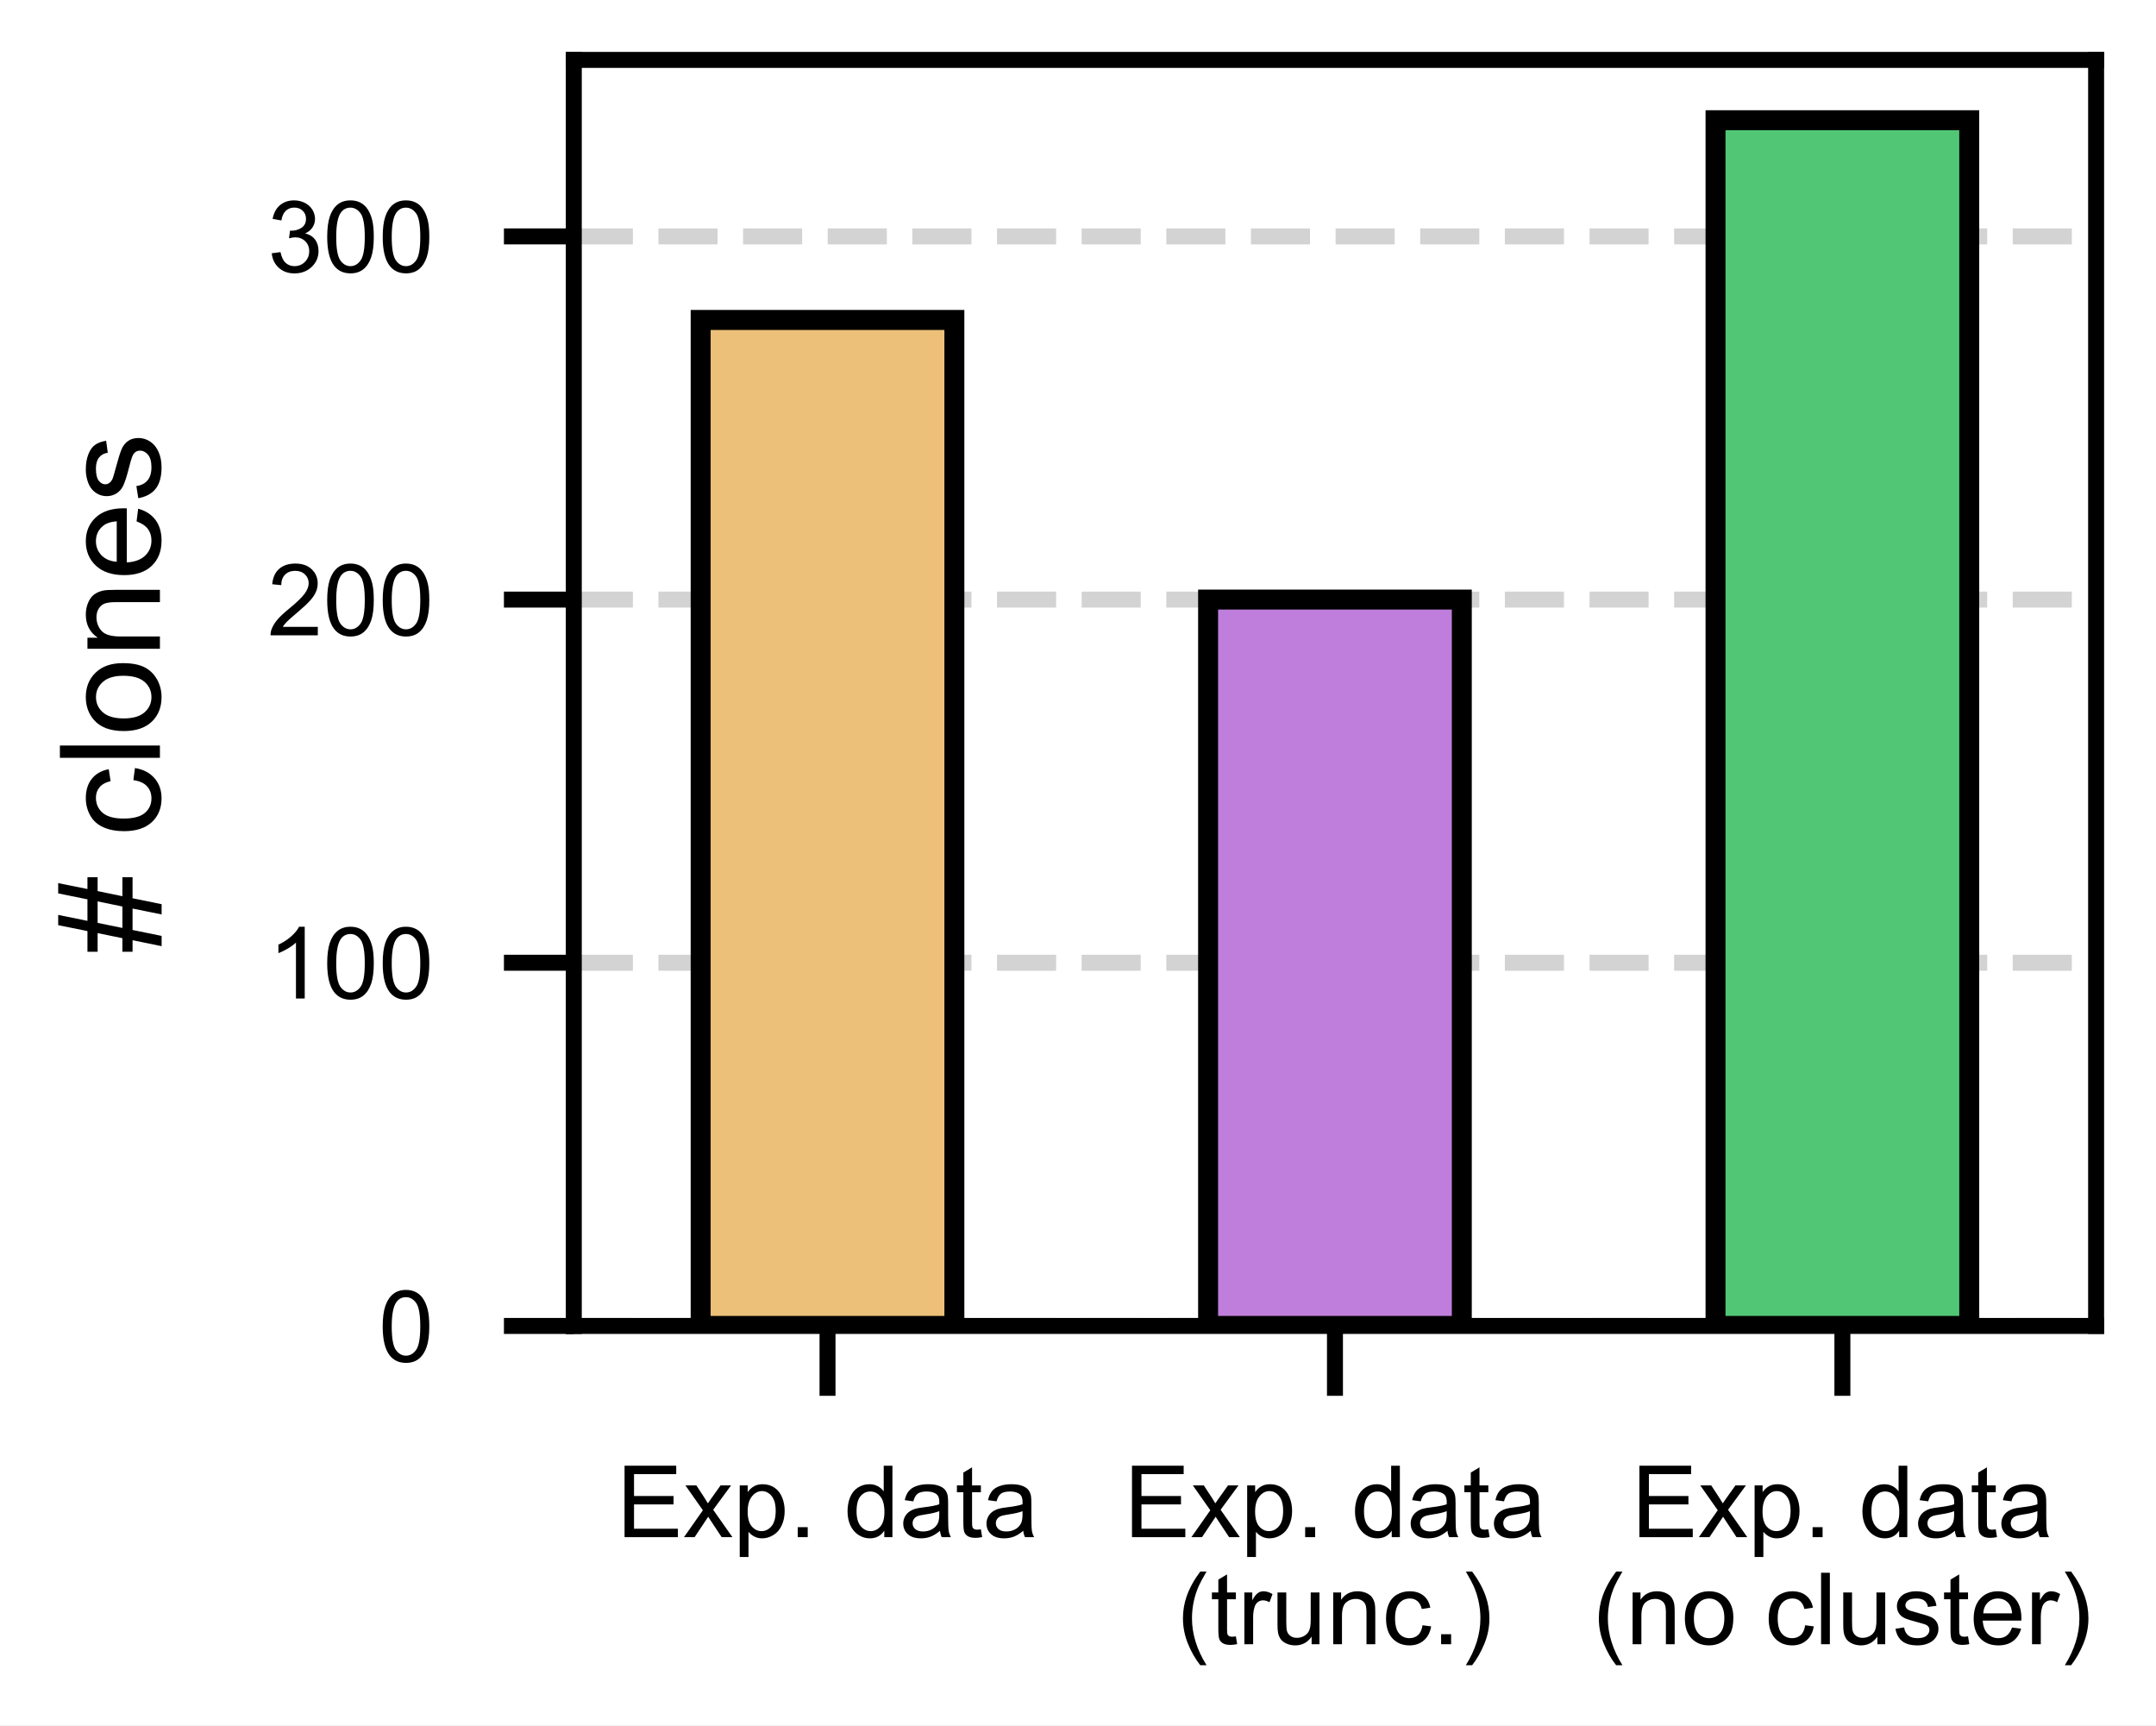
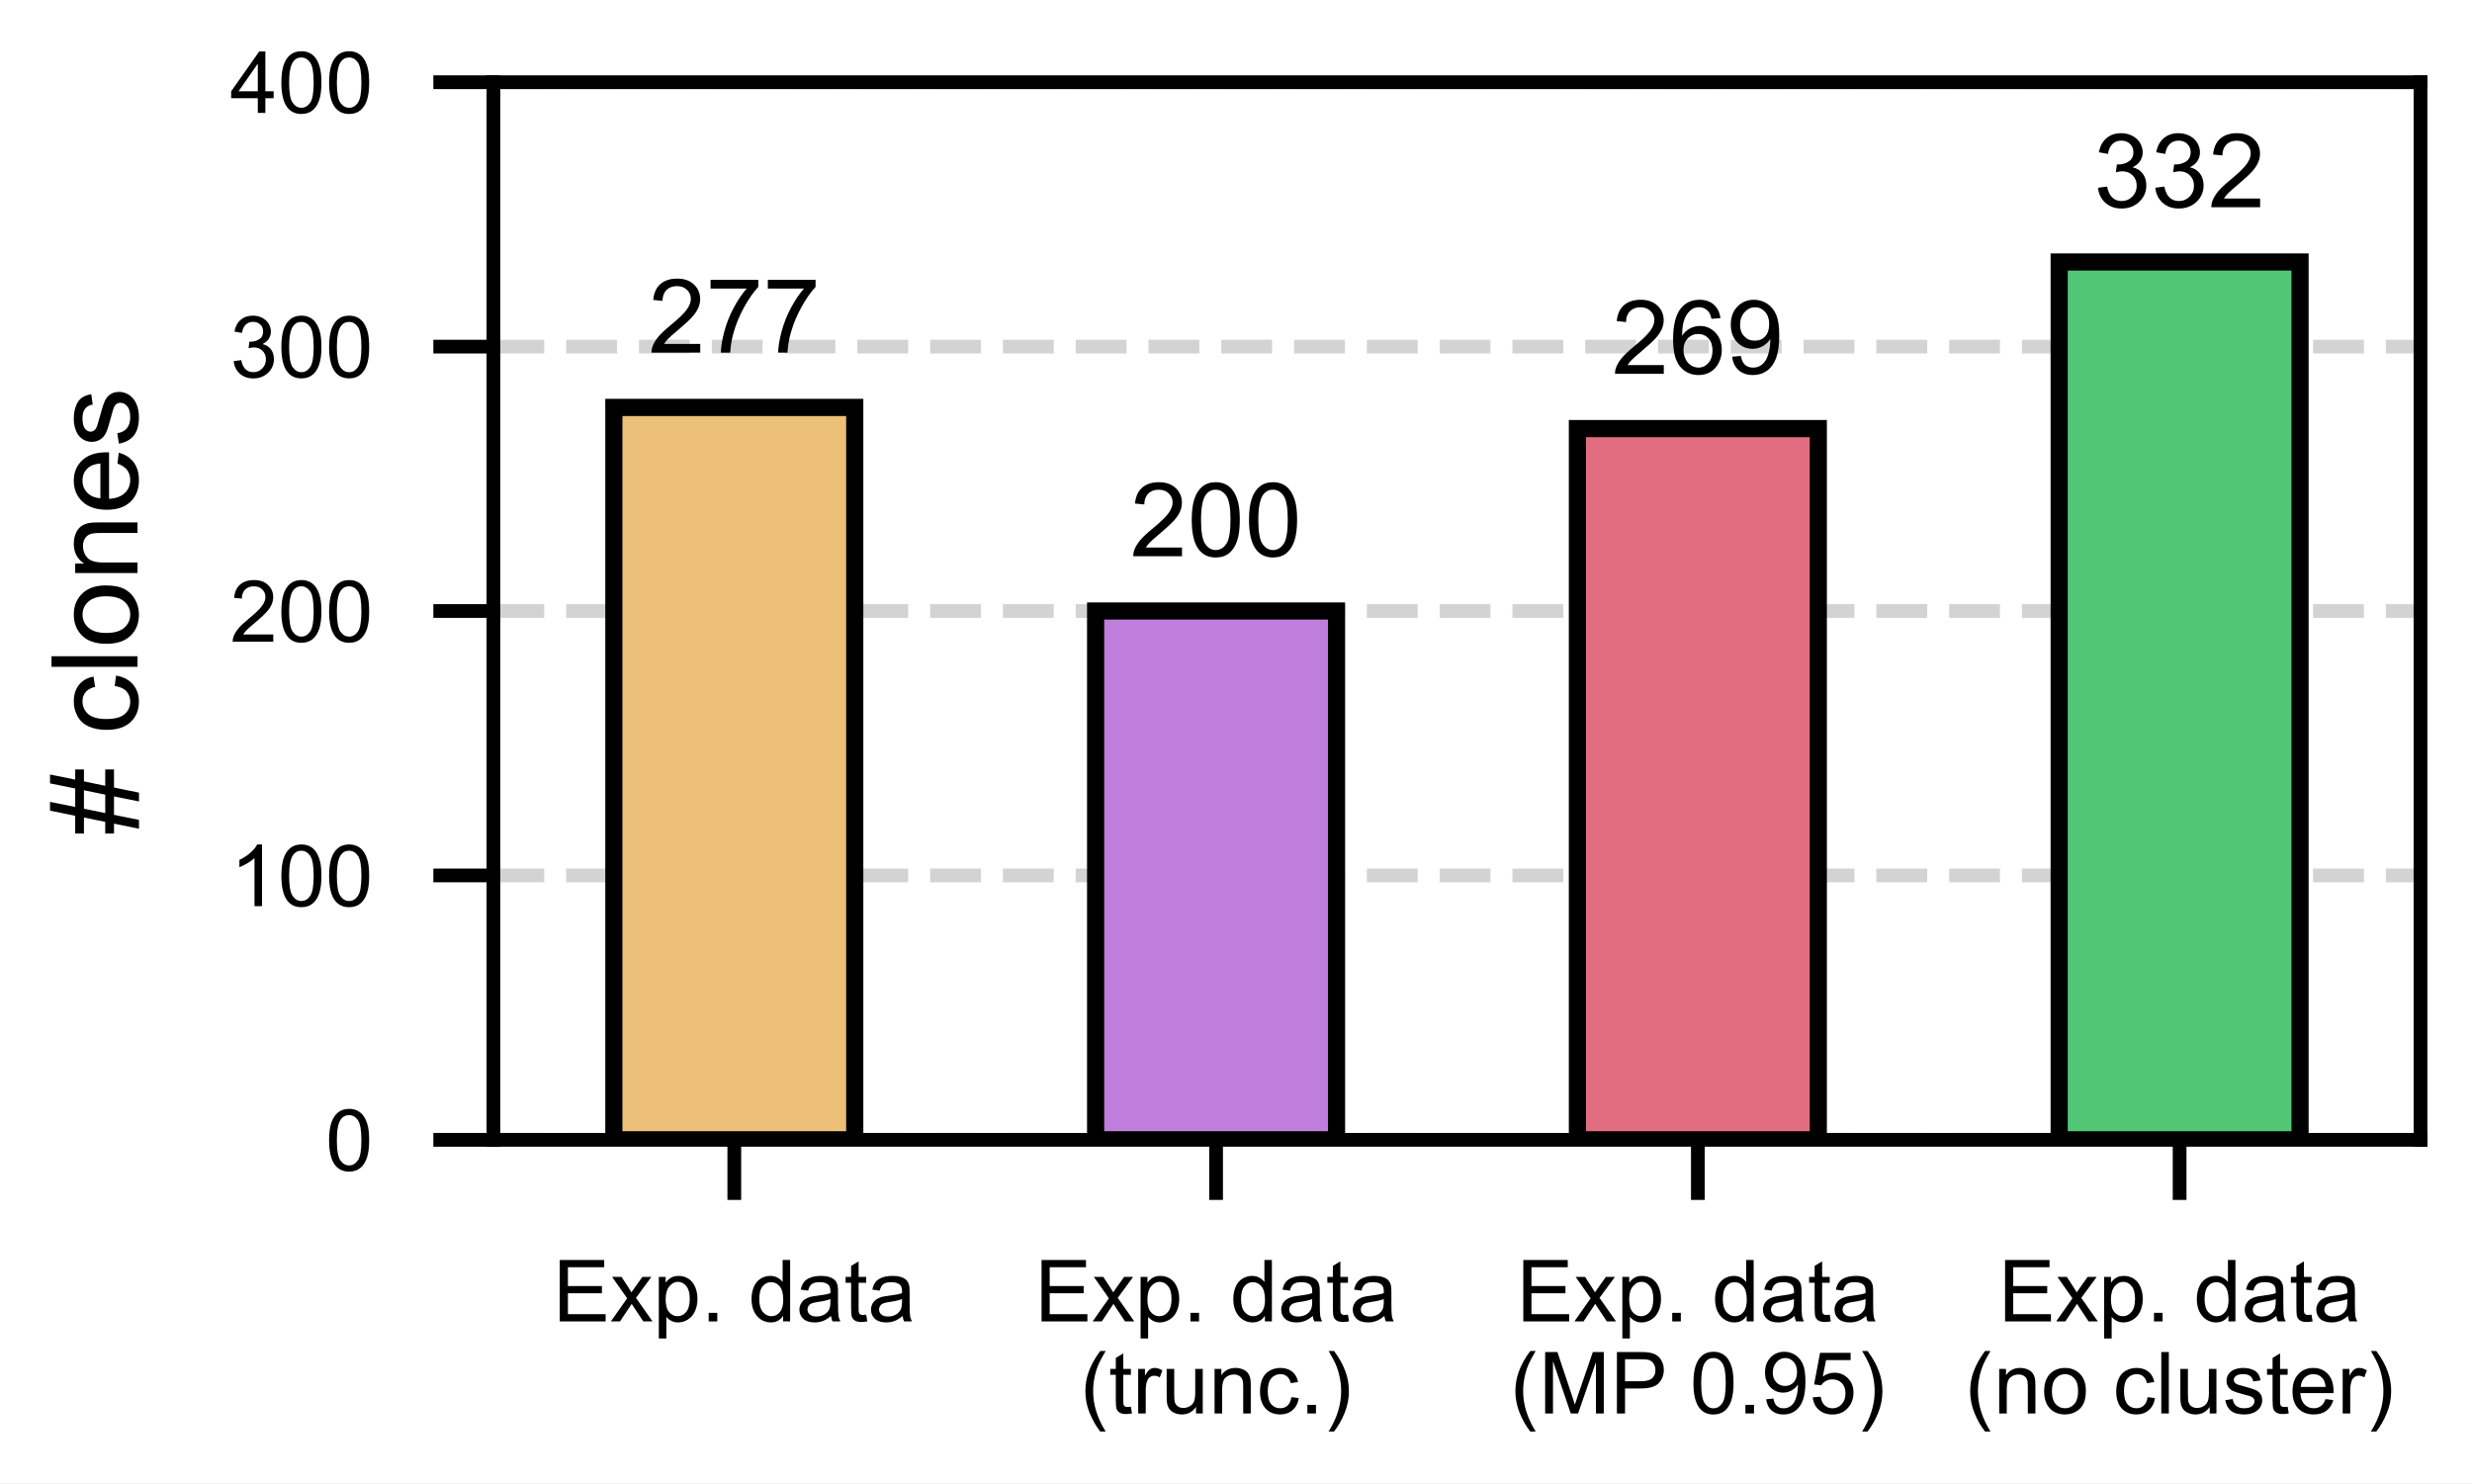
- <svg xmlns="http://www.w3.org/2000/svg" xmlns:xlink="http://www.w3.org/1999/xlink" width="108pt" height="86.4pt" viewBox="0 0 108 86.4" version="1.1">
+ <svg xmlns="http://www.w3.org/2000/svg" xmlns:xlink="http://www.w3.org/1999/xlink" width="144pt" height="86.4pt" viewBox="0 0 144 86.4" version="1.1">
  <defs>
    <style type="text/css">*{stroke-linejoin: round; stroke-linecap: butt}</style>
  </defs>
  <g id="figure_1">
    <g id="patch_1">
-       <path d="M 0 86.4  L 108 86.4  L 108 0  L 0 0  z " style="fill: #ffffff" />
+       <path d="M 0 86.4  L 144 86.4  L 144 0  L 0 0  z " style="fill: #ffffff" />
    </g>
    <g id="axes_1">
      <g id="patch_2">
-         <path d="M 28.743 66.407  L 105 66.407  L 105 3  L 28.743 3  z " style="fill: #ffffff" />
+         <path d="M 28.743 66.407  L 141 66.407  L 141 4.79  L 28.743 4.79  z " style="fill: #ffffff" />
      </g>
      <g id="matplotlib.axis_1">
        <g id="xtick_1">
          <g id="line2d_1">
            <defs>
-               <path id="m560140a4d2" d="M 0 0  L 0 3.5  " style="stroke: #000000; stroke-width: 0.8" />
+               <path id="mea40a0e42b" d="M 0 0  L 0 3.5  " style="stroke: #000000; stroke-width: 0.8" />
            </defs>
            <g>
-               <use xlink:href="#m560140a4d2" x="41.453" y="66.407" style="stroke: #000000; stroke-width: 0.8" />
+               <use xlink:href="#mea40a0e42b" x="42.775" y="66.407" style="stroke: #000000; stroke-width: 0.8" />
            </g>
          </g>
          <g id="text_1">
-             <g transform="translate(30.89065 76.98585) scale(0.05 -0.05)">
+             <g transform="translate(32.2133 76.98585) scale(0.05 -0.05)">
              <defs>
                <path id="ArialMT-45" d="M 506 0  L 506 4581  L 3819 4581  L 3819 4041  L 1113 4041  L 1113 2638  L 3647 2638  L 3647 2100  L 1113 2100  L 1113 541  L 3925 541  L 3925 0  L 506 0  z " transform="scale(0.015625)" />
                <path id="ArialMT-78" d="M 47 0  L 1259 1725  L 138 3319  L 841 3319  L 1350 2541  Q 1494 2319 1581 2169  Q 1719 2375 1834 2534  L 2394 3319  L 3066 3319  L 1919 1756  L 3153 0  L 2463 0  L 1781 1031  L 1600 1309  L 728 0  L 47 0  z " transform="scale(0.015625)" />
                <path id="ArialMT-70" d="M 422 -1272  L 422 3319  L 934 3319  L 934 2888  Q 1116 3141 1344 3267  Q 1572 3394 1897 3394  Q 2322 3394 2647 3175  Q 2972 2956 3137 2557  Q 3303 2159 3303 1684  Q 3303 1175 3120 767  Q 2938 359 2589 142  Q 2241 -75 1856 -75  Q 1575 -75 1351 44  Q 1128 163 984 344  L 984 -1272  L 422 -1272  z M 931 1641  Q 931 1000 1190 694  Q 1450 388 1819 388  Q 2194 388 2461 705  Q 2728 1022 2728 1688  Q 2728 2322 2467 2637  Q 2206 2953 1844 2953  Q 1484 2953 1207 2617  Q 931 2281 931 1641  z " transform="scale(0.015625)" />
                <path id="ArialMT-2e" d="M 581 0  L 581 641  L 1222 641  L 1222 0  L 581 0  z " transform="scale(0.015625)" />
                <path id="ArialMT-20" transform="scale(0.015625)" />
                <path id="ArialMT-64" d="M 2575 0  L 2575 419  Q 2259 -75 1647 -75  Q 1250 -75 917 144  Q 584 363 401 755  Q 219 1147 219 1656  Q 219 2153 384 2558  Q 550 2963 881 3178  Q 1213 3394 1622 3394  Q 1922 3394 2156 3267  Q 2391 3141 2538 2938  L 2538 4581  L 3097 4581  L 3097 0  L 2575 0  z M 797 1656  Q 797 1019 1065 703  Q 1334 388 1700 388  Q 2069 388 2326 689  Q 2584 991 2584 1609  Q 2584 2291 2321 2609  Q 2059 2928 1675 2928  Q 1300 2928 1048 2622  Q 797 2316 797 1656  z " transform="scale(0.015625)" />
                <path id="ArialMT-61" d="M 2588 409  Q 2275 144 1986 34  Q 1697 -75 1366 -75  Q 819 -75 525 192  Q 231 459 231 875  Q 231 1119 342 1320  Q 453 1522 633 1644  Q 813 1766 1038 1828  Q 1203 1872 1538 1913  Q 2219 1994 2541 2106  Q 2544 2222 2544 2253  Q 2544 2597 2384 2738  Q 2169 2928 1744 2928  Q 1347 2928 1158 2789  Q 969 2650 878 2297  L 328 2372  Q 403 2725 575 2942  Q 747 3159 1072 3276  Q 1397 3394 1825 3394  Q 2250 3394 2515 3294  Q 2781 3194 2906 3042  Q 3031 2891 3081 2659  Q 3109 2516 3109 2141  L 3109 1391  Q 3109 606 3145 398  Q 3181 191 3288 0  L 2700 0  Q 2613 175 2588 409  z M 2541 1666  Q 2234 1541 1622 1453  Q 1275 1403 1131 1340  Q 988 1278 909 1158  Q 831 1038 831 891  Q 831 666 1001 516  Q 1172 366 1500 366  Q 1825 366 2078 508  Q 2331 650 2450 897  Q 2541 1088 2541 1459  L 2541 1666  z " transform="scale(0.015625)" />
                <path id="ArialMT-74" d="M 1650 503  L 1731 6  Q 1494 -44 1306 -44  Q 1000 -44 831 53  Q 663 150 594 308  Q 525 466 525 972  L 525 2881  L 113 2881  L 113 3319  L 525 3319  L 525 4141  L 1084 4478  L 1084 3319  L 1650 3319  L 1650 2881  L 1084 2881  L 1084 941  Q 1084 700 1114 631  Q 1144 563 1211 522  Q 1278 481 1403 481  Q 1497 481 1650 503  z " transform="scale(0.015625)" />
              </defs>
              <use xlink:href="#ArialMT-45" />
              <use xlink:href="#ArialMT-78" transform="translate(66.69922 0)" />
              <use xlink:href="#ArialMT-70" transform="translate(116.6992 0)" />
              <use xlink:href="#ArialMT-2e" transform="translate(172.3145 0)" />
              <use xlink:href="#ArialMT-20" transform="translate(200.0977 0)" />
              <use xlink:href="#ArialMT-64" transform="translate(227.8809 0)" />
              <use xlink:href="#ArialMT-61" transform="translate(283.4961 0)" />
              <use xlink:href="#ArialMT-74" transform="translate(339.1113 0)" />
              <use xlink:href="#ArialMT-61" transform="translate(366.8945 0)" />
            </g>
          </g>
        </g>
        <g id="xtick_2">
          <g id="line2d_2">
            <g>
-               <use xlink:href="#m560140a4d2" x="66.872" y="66.407" style="stroke: #000000; stroke-width: 0.8" />
+               <use xlink:href="#mea40a0e42b" x="70.84" y="66.407" style="stroke: #000000; stroke-width: 0.8" />
            </g>
          </g>
          <g id="text_2">
-             <g transform="translate(56.30945 76.98585) scale(0.05 -0.05)">
+             <g transform="translate(60.2774 76.98585) scale(0.05 -0.05)">
              <use xlink:href="#ArialMT-45" />
              <use xlink:href="#ArialMT-78" transform="translate(66.69922 0)" />
              <use xlink:href="#ArialMT-70" transform="translate(116.6992 0)" />
              <use xlink:href="#ArialMT-2e" transform="translate(172.3145 0)" />
              <use xlink:href="#ArialMT-20" transform="translate(200.0977 0)" />
              <use xlink:href="#ArialMT-64" transform="translate(227.8809 0)" />
              <use xlink:href="#ArialMT-61" transform="translate(283.4961 0)" />
              <use xlink:href="#ArialMT-74" transform="translate(339.1113 0)" />
              <use xlink:href="#ArialMT-61" transform="translate(366.8945 0)" />
            </g>
-             <g transform="translate(58.95477 82.34742) scale(0.05 -0.05)">
+             <g transform="translate(62.92272 82.34742) scale(0.05 -0.05)">
              <defs>
                <path id="ArialMT-28" d="M 1497 -1347  Q 1031 -759 709 28  Q 388 816 388 1659  Q 388 2403 628 3084  Q 909 3875 1497 4659  L 1900 4659  Q 1522 4009 1400 3731  Q 1209 3300 1100 2831  Q 966 2247 966 1656  Q 966 153 1900 -1347  L 1497 -1347  z " transform="scale(0.015625)" />
                <path id="ArialMT-72" d="M 416 0  L 416 3319  L 922 3319  L 922 2816  Q 1116 3169 1280 3281  Q 1444 3394 1641 3394  Q 1925 3394 2219 3213  L 2025 2691  Q 1819 2813 1613 2813  Q 1428 2813 1281 2702  Q 1134 2591 1072 2394  Q 978 2094 978 1738  L 978 0  L 416 0  z " transform="scale(0.015625)" />
                <path id="ArialMT-75" d="M 2597 0  L 2597 488  Q 2209 -75 1544 -75  Q 1250 -75 995 37  Q 741 150 617 320  Q 494 491 444 738  Q 409 903 409 1263  L 409 3319  L 972 3319  L 972 1478  Q 972 1038 1006 884  Q 1059 663 1231 536  Q 1403 409 1656 409  Q 1909 409 2131 539  Q 2353 669 2445 892  Q 2538 1116 2538 1541  L 2538 3319  L 3100 3319  L 3100 0  L 2597 0  z " transform="scale(0.015625)" />
                <path id="ArialMT-6e" d="M 422 0  L 422 3319  L 928 3319  L 928 2847  Q 1294 3394 1984 3394  Q 2284 3394 2536 3286  Q 2788 3178 2913 3003  Q 3038 2828 3088 2588  Q 3119 2431 3119 2041  L 3119 0  L 2556 0  L 2556 2019  Q 2556 2363 2490 2533  Q 2425 2703 2258 2804  Q 2091 2906 1866 2906  Q 1506 2906 1245 2678  Q 984 2450 984 1813  L 984 0  L 422 0  z " transform="scale(0.015625)" />
                <path id="ArialMT-63" d="M 2588 1216  L 3141 1144  Q 3050 572 2676 248  Q 2303 -75 1759 -75  Q 1078 -75 664 370  Q 250 816 250 1647  Q 250 2184 428 2587  Q 606 2991 970 3192  Q 1334 3394 1763 3394  Q 2303 3394 2647 3120  Q 2991 2847 3088 2344  L 2541 2259  Q 2463 2594 2264 2762  Q 2066 2931 1784 2931  Q 1359 2931 1093 2626  Q 828 2322 828 1663  Q 828 994 1084 691  Q 1341 388 1753 388  Q 2084 388 2306 591  Q 2528 794 2588 1216  z " transform="scale(0.015625)" />
                <path id="ArialMT-29" d="M 791 -1347  L 388 -1347  Q 1322 153 1322 1656  Q 1322 2244 1188 2822  Q 1081 3291 891 3722  Q 769 4003 388 4659  L 791 4659  Q 1378 3875 1659 3084  Q 1900 2403 1900 1659  Q 1900 816 1576 28  Q 1253 -759 791 -1347  z " transform="scale(0.015625)" />
              </defs>
              <use xlink:href="#ArialMT-28" />
              <use xlink:href="#ArialMT-74" transform="translate(33.30078 0)" />
              <use xlink:href="#ArialMT-72" transform="translate(61.08398 0)" />
              <use xlink:href="#ArialMT-75" transform="translate(94.38477 0)" />
              <use xlink:href="#ArialMT-6e" transform="translate(150 0)" />
              <use xlink:href="#ArialMT-63" transform="translate(205.6152 0)" />
              <use xlink:href="#ArialMT-2e" transform="translate(255.6152 0)" />
              <use xlink:href="#ArialMT-29" transform="translate(283.3984 0)" />
            </g>
          </g>
        </g>
        <g id="xtick_3">
          <g id="line2d_3">
            <g>
-               <use xlink:href="#m560140a4d2" x="92.29" y="66.407" style="stroke: #000000; stroke-width: 0.8" />
+               <use xlink:href="#mea40a0e42b" x="98.904" y="66.407" style="stroke: #000000; stroke-width: 0.8" />
            </g>
          </g>
          <g id="text_3">
-             <g transform="translate(81.72825 76.98585) scale(0.05 -0.05)">
+             <g transform="translate(88.3415 76.98585) scale(0.05 -0.05)">
              <use xlink:href="#ArialMT-45" />
              <use xlink:href="#ArialMT-78" transform="translate(66.69922 0)" />
              <use xlink:href="#ArialMT-70" transform="translate(116.6992 0)" />
              <use xlink:href="#ArialMT-2e" transform="translate(172.3145 0)" />
              <use xlink:href="#ArialMT-20" transform="translate(200.0977 0)" />
              <use xlink:href="#ArialMT-64" transform="translate(227.8809 0)" />
              <use xlink:href="#ArialMT-61" transform="translate(283.4961 0)" />
              <use xlink:href="#ArialMT-74" transform="translate(339.1113 0)" />
              <use xlink:href="#ArialMT-61" transform="translate(366.8945 0)" />
            </g>
-             <g transform="translate(79.78763 82.34742) scale(0.05 -0.05)">
+             <g transform="translate(87.97275 82.34742) scale(0.05 -0.05)">
+               <defs>
+                 <path id="ArialMT-4d" d="M 475 0  L 475 4581  L 1388 4581  L 2472 1338  Q 2622 884 2691 659  Q 2769 909 2934 1394  L 4031 4581  L 4847 4581  L 4847 0  L 4263 0  L 4263 3834  L 2931 0  L 2384 0  L 1059 3900  L 1059 0  L 475 0  z " transform="scale(0.015625)" />
+                 <path id="ArialMT-50" d="M 494 0  L 494 4581  L 2222 4581  Q 2678 4581 2919 4538  Q 3256 4481 3484 4323  Q 3713 4166 3852 3881  Q 3991 3597 3991 3256  Q 3991 2672 3619 2267  Q 3247 1863 2275 1863  L 1100 1863  L 1100 0  L 494 0  z M 1100 2403  L 2284 2403  Q 2872 2403 3119 2622  Q 3366 2841 3366 3238  Q 3366 3525 3220 3729  Q 3075 3934 2838 4000  Q 2684 4041 2272 4041  L 1100 4041  L 1100 2403  z " transform="scale(0.015625)" />
+                 <path id="ArialMT-30" d="M 266 2259  Q 266 3072 433 3567  Q 600 4063 929 4331  Q 1259 4600 1759 4600  Q 2128 4600 2406 4451  Q 2684 4303 2865 4023  Q 3047 3744 3150 3342  Q 3253 2941 3253 2259  Q 3253 1453 3087 958  Q 2922 463 2592 192  Q 2263 -78 1759 -78  Q 1097 -78 719 397  Q 266 969 266 2259  z M 844 2259  Q 844 1131 1108 757  Q 1372 384 1759 384  Q 2147 384 2411 759  Q 2675 1134 2675 2259  Q 2675 3391 2411 3762  Q 2147 4134 1753 4134  Q 1366 4134 1134 3806  Q 844 3388 844 2259  z " transform="scale(0.015625)" />
+                 <path id="ArialMT-39" d="M 350 1059  L 891 1109  Q 959 728 1153 556  Q 1347 384 1650 384  Q 1909 384 2104 503  Q 2300 622 2425 820  Q 2550 1019 2634 1356  Q 2719 1694 2719 2044  Q 2719 2081 2716 2156  Q 2547 1888 2255 1720  Q 1963 1553 1622 1553  Q 1053 1553 659 1965  Q 266 2378 266 3053  Q 266 3750 677 4175  Q 1088 4600 1706 4600  Q 2153 4600 2523 4359  Q 2894 4119 3086 3673  Q 3278 3228 3278 2384  Q 3278 1506 3087 986  Q 2897 466 2520 194  Q 2144 -78 1638 -78  Q 1100 -78 759 220  Q 419 519 350 1059  z M 2653 3081  Q 2653 3566 2395 3850  Q 2138 4134 1775 4134  Q 1400 4134 1122 3828  Q 844 3522 844 3034  Q 844 2597 1108 2323  Q 1372 2050 1759 2050  Q 2150 2050 2401 2323  Q 2653 2597 2653 3081  z " transform="scale(0.015625)" />
+                 <path id="ArialMT-35" d="M 266 1200  L 856 1250  Q 922 819 1161 601  Q 1400 384 1738 384  Q 2144 384 2425 690  Q 2706 997 2706 1503  Q 2706 1984 2436 2262  Q 2166 2541 1728 2541  Q 1456 2541 1237 2417  Q 1019 2294 894 2097  L 366 2166  L 809 4519  L 3088 4519  L 3088 3981  L 1259 3981  L 1013 2750  Q 1425 3038 1878 3038  Q 2478 3038 2890 2622  Q 3303 2206 3303 1553  Q 3303 931 2941 478  Q 2500 -78 1738 -78  Q 1113 -78 717 272  Q 322 622 266 1200  z " transform="scale(0.015625)" />
+               </defs>
+               <use xlink:href="#ArialMT-28" />
+               <use xlink:href="#ArialMT-4d" transform="translate(33.30078 0)" />
+               <use xlink:href="#ArialMT-50" transform="translate(116.6016 0)" />
+               <use xlink:href="#ArialMT-20" transform="translate(181.5508 0)" />
+               <use xlink:href="#ArialMT-30" transform="translate(209.334 0)" />
+               <use xlink:href="#ArialMT-2e" transform="translate(264.9492 0)" />
+               <use xlink:href="#ArialMT-39" transform="translate(292.7324 0)" />
+               <use xlink:href="#ArialMT-35" transform="translate(348.3477 0)" />
+               <use xlink:href="#ArialMT-29" transform="translate(403.9629 0)" />
+             </g>
+           </g>
+         </g>
+         <g id="xtick_4">
+           <g id="line2d_4">
+             <g>
+               <use xlink:href="#mea40a0e42b" x="126.968" y="66.407" style="stroke: #000000; stroke-width: 0.8" />
+             </g>
+           </g>
+           <g id="text_4">
+             <g transform="translate(116.4056 76.98585) scale(0.05 -0.05)">
+               <use xlink:href="#ArialMT-45" />
+               <use xlink:href="#ArialMT-78" transform="translate(66.69922 0)" />
+               <use xlink:href="#ArialMT-70" transform="translate(116.6992 0)" />
+               <use xlink:href="#ArialMT-2e" transform="translate(172.3145 0)" />
+               <use xlink:href="#ArialMT-20" transform="translate(200.0977 0)" />
+               <use xlink:href="#ArialMT-64" transform="translate(227.8809 0)" />
+               <use xlink:href="#ArialMT-61" transform="translate(283.4961 0)" />
+               <use xlink:href="#ArialMT-74" transform="translate(339.1113 0)" />
+               <use xlink:href="#ArialMT-61" transform="translate(366.8945 0)" />
+             </g>
+             <g transform="translate(114.465 82.34742) scale(0.05 -0.05)">
              <defs>
                <path id="ArialMT-6f" d="M 213 1659  Q 213 2581 725 3025  Q 1153 3394 1769 3394  Q 2453 3394 2887 2945  Q 3322 2497 3322 1706  Q 3322 1066 3130 698  Q 2938 331 2570 128  Q 2203 -75 1769 -75  Q 1072 -75 642 372  Q 213 819 213 1659  z M 791 1659  Q 791 1022 1069 705  Q 1347 388 1769 388  Q 2188 388 2466 706  Q 2744 1025 2744 1678  Q 2744 2294 2464 2611  Q 2184 2928 1769 2928  Q 1347 2928 1069 2612  Q 791 2297 791 1659  z " transform="scale(0.015625)" />
                <path id="ArialMT-6c" d="M 409 0  L 409 4581  L 972 4581  L 972 0  L 409 0  z " transform="scale(0.015625)" />
                <path id="ArialMT-73" d="M 197 991  L 753 1078  Q 800 744 1014 566  Q 1228 388 1613 388  Q 2000 388 2187 545  Q 2375 703 2375 916  Q 2375 1106 2209 1216  Q 2094 1291 1634 1406  Q 1016 1563 777 1677  Q 538 1791 414 1992  Q 291 2194 291 2438  Q 291 2659 392 2848  Q 494 3038 669 3163  Q 800 3259 1026 3326  Q 1253 3394 1513 3394  Q 1903 3394 2198 3281  Q 2494 3169 2634 2976  Q 2775 2784 2828 2463  L 2278 2388  Q 2241 2644 2061 2787  Q 1881 2931 1553 2931  Q 1166 2931 1000 2803  Q 834 2675 834 2503  Q 834 2394 903 2306  Q 972 2216 1119 2156  Q 1203 2125 1616 2013  Q 2213 1853 2448 1751  Q 2684 1650 2818 1456  Q 2953 1263 2953 975  Q 2953 694 2789 445  Q 2625 197 2315 61  Q 2006 -75 1616 -75  Q 969 -75 630 194  Q 291 463 197 991  z " transform="scale(0.015625)" />
                <path id="ArialMT-65" d="M 2694 1069  L 3275 997  Q 3138 488 2766 206  Q 2394 -75 1816 -75  Q 1088 -75 661 373  Q 234 822 234 1631  Q 234 2469 665 2931  Q 1097 3394 1784 3394  Q 2450 3394 2872 2941  Q 3294 2488 3294 1666  Q 3294 1616 3291 1516  L 816 1516  Q 847 969 1125 678  Q 1403 388 1819 388  Q 2128 388 2347 550  Q 2566 713 2694 1069  z M 847 1978  L 2700 1978  Q 2663 2397 2488 2606  Q 2219 2931 1791 2931  Q 1403 2931 1139 2672  Q 875 2413 847 1978  z " transform="scale(0.015625)" />
              </defs>
              <use xlink:href="#ArialMT-28" />
              <use xlink:href="#ArialMT-6e" transform="translate(33.30078 0)" />
              <use xlink:href="#ArialMT-6f" transform="translate(88.91602 0)" />
              <use xlink:href="#ArialMT-20" transform="translate(144.5312 0)" />
              <use xlink:href="#ArialMT-63" transform="translate(172.3145 0)" />
              <use xlink:href="#ArialMT-6c" transform="translate(222.3145 0)" />
              <use xlink:href="#ArialMT-75" transform="translate(244.5312 0)" />
              <use xlink:href="#ArialMT-73" transform="translate(300.1465 0)" />
              <use xlink:href="#ArialMT-74" transform="translate(350.1465 0)" />
              <use xlink:href="#ArialMT-65" transform="translate(377.9297 0)" />
              <use xlink:href="#ArialMT-72" transform="translate(433.5449 0)" />
              <use xlink:href="#ArialMT-29" transform="translate(466.8457 0)" />
            </g>
          </g>
        </g>
      </g>
      <g id="matplotlib.axis_2">
        <g id="ytick_1">
-           <g id="line2d_4">
-             <path d="M 28.743 66.407  L 105 66.407  " clip-path="url(#pfd561ad510)" style="fill: none; stroke-dasharray: 2.96,1.28; stroke-dashoffset: 0; stroke: #d3d3d3; stroke-width: 0.8" />
-           </g>
          <g id="line2d_5">
+             <path d="M 28.743 66.407  L 141 66.407  " clip-path="url(#p3322dd4deb)" style="fill: none; stroke-dasharray: 2.96,1.28; stroke-dashoffset: 0; stroke: #d3d3d3; stroke-width: 0.8" />
+           </g>
+           <g id="line2d_6">
            <defs>
-               <path id="m367193e23d" d="M 0 0  L -3.5 0  " style="stroke: #000000; stroke-width: 0.8" />
+               <path id="m5a34608599" d="M 0 0  L -3.5 0  " style="stroke: #000000; stroke-width: 0.8" />
            </defs>
            <g>
-               <use xlink:href="#m367193e23d" x="28.743" y="66.407" style="stroke: #000000; stroke-width: 0.8" />
-             </g>
-           </g>
-           <g id="text_4">
+               <use xlink:href="#m5a34608599" x="28.743" y="66.407" style="stroke: #000000; stroke-width: 0.8" />
+             </g>
+           </g>
+           <g id="text_5">
            <g transform="translate(18.9629 68.1964) scale(0.05 -0.05)">
-               <defs>
-                 <path id="ArialMT-30" d="M 266 2259  Q 266 3072 433 3567  Q 600 4063 929 4331  Q 1259 4600 1759 4600  Q 2128 4600 2406 4451  Q 2684 4303 2865 4023  Q 3047 3744 3150 3342  Q 3253 2941 3253 2259  Q 3253 1453 3087 958  Q 2922 463 2592 192  Q 2263 -78 1759 -78  Q 1097 -78 719 397  Q 266 969 266 2259  z M 844 2259  Q 844 1131 1108 757  Q 1372 384 1759 384  Q 2147 384 2411 759  Q 2675 1134 2675 2259  Q 2675 3391 2411 3762  Q 2147 4134 1753 4134  Q 1366 4134 1134 3806  Q 844 3388 844 2259  z " transform="scale(0.015625)" />
-               </defs>
              <use xlink:href="#ArialMT-30" />
            </g>
          </g>
        </g>
        <g id="ytick_2">
-           <g id="line2d_6">
-             <path d="M 28.743 48.218  L 105 48.218  " clip-path="url(#pfd561ad510)" style="fill: none; stroke-dasharray: 2.96,1.28; stroke-dashoffset: 0; stroke: #d3d3d3; stroke-width: 0.8" />
-           </g>
          <g id="line2d_7">
-             <g>
-               <use xlink:href="#m367193e23d" x="28.743" y="48.218" style="stroke: #000000; stroke-width: 0.8" />
-             </g>
-           </g>
-           <g id="text_5">
-             <g transform="translate(13.40196 50.00744) scale(0.05 -0.05)">
+             <path d="M 28.743 51.003  L 141 51.003  " clip-path="url(#p3322dd4deb)" style="fill: none; stroke-dasharray: 2.96,1.28; stroke-dashoffset: 0; stroke: #d3d3d3; stroke-width: 0.8" />
+           </g>
+           <g id="line2d_8">
+             <g>
+               <use xlink:href="#m5a34608599" x="28.743" y="51.003" style="stroke: #000000; stroke-width: 0.8" />
+             </g>
+           </g>
+           <g id="text_6">
+             <g transform="translate(13.40196 52.79209) scale(0.05 -0.05)">
              <defs>
                <path id="ArialMT-31" d="M 2384 0  L 1822 0  L 1822 3584  Q 1619 3391 1289 3197  Q 959 3003 697 2906  L 697 3450  Q 1169 3672 1522 3987  Q 1875 4303 2022 4600  L 2384 4600  L 2384 0  z " transform="scale(0.015625)" />
              </defs>
              <use xlink:href="#ArialMT-31" />
              <use xlink:href="#ArialMT-30" transform="translate(55.61523 0)" />
              <use xlink:href="#ArialMT-30" transform="translate(111.2305 0)" />
            </g>
          </g>
        </g>
        <g id="ytick_3">
-           <g id="line2d_8">
-             <path d="M 28.743 30.029  L 105 30.029  " clip-path="url(#pfd561ad510)" style="fill: none; stroke-dasharray: 2.96,1.28; stroke-dashoffset: 0; stroke: #d3d3d3; stroke-width: 0.8" />
-           </g>
          <g id="line2d_9">
-             <g>
-               <use xlink:href="#m367193e23d" x="28.743" y="30.029" style="stroke: #000000; stroke-width: 0.8" />
-             </g>
-           </g>
-           <g id="text_6">
-             <g transform="translate(13.40196 31.81848) scale(0.05 -0.05)">
+             <path d="M 28.743 35.598  L 141 35.598  " clip-path="url(#p3322dd4deb)" style="fill: none; stroke-dasharray: 2.96,1.28; stroke-dashoffset: 0; stroke: #d3d3d3; stroke-width: 0.8" />
+           </g>
+           <g id="line2d_10">
+             <g>
+               <use xlink:href="#m5a34608599" x="28.743" y="35.598" style="stroke: #000000; stroke-width: 0.8" />
+             </g>
+           </g>
+           <g id="text_7">
+             <g transform="translate(13.40196 37.38777) scale(0.05 -0.05)">
              <defs>
                <path id="ArialMT-32" d="M 3222 541  L 3222 0  L 194 0  Q 188 203 259 391  Q 375 700 629 1000  Q 884 1300 1366 1694  Q 2113 2306 2375 2664  Q 2638 3022 2638 3341  Q 2638 3675 2398 3904  Q 2159 4134 1775 4134  Q 1369 4134 1125 3890  Q 881 3647 878 3216  L 300 3275  Q 359 3922 746 4261  Q 1134 4600 1788 4600  Q 2447 4600 2831 4234  Q 3216 3869 3216 3328  Q 3216 3053 3103 2787  Q 2991 2522 2730 2228  Q 2469 1934 1863 1422  Q 1356 997 1212 845  Q 1069 694 975 541  L 3222 541  z " transform="scale(0.015625)" />
              </defs>
              <use xlink:href="#ArialMT-32" />
              <use xlink:href="#ArialMT-30" transform="translate(55.61523 0)" />
              <use xlink:href="#ArialMT-30" transform="translate(111.2305 0)" />
            </g>
          </g>
        </g>
        <g id="ytick_4">
-           <g id="line2d_10">
-             <path d="M 28.743 11.84  L 105 11.84  " clip-path="url(#pfd561ad510)" style="fill: none; stroke-dasharray: 2.96,1.28; stroke-dashoffset: 0; stroke: #d3d3d3; stroke-width: 0.8" />
-           </g>
          <g id="line2d_11">
-             <g>
-               <use xlink:href="#m367193e23d" x="28.743" y="11.84" style="stroke: #000000; stroke-width: 0.8" />
-             </g>
-           </g>
-           <g id="text_7">
-             <g transform="translate(13.40196 13.62953) scale(0.05 -0.05)">
+             <path d="M 28.743 20.194  L 141 20.194  " clip-path="url(#p3322dd4deb)" style="fill: none; stroke-dasharray: 2.96,1.28; stroke-dashoffset: 0; stroke: #d3d3d3; stroke-width: 0.8" />
+           </g>
+           <g id="line2d_12">
+             <g>
+               <use xlink:href="#m5a34608599" x="28.743" y="20.194" style="stroke: #000000; stroke-width: 0.8" />
+             </g>
+           </g>
+           <g id="text_8">
+             <g transform="translate(13.40196 21.98346) scale(0.05 -0.05)">
              <defs>
                <path id="ArialMT-33" d="M 269 1209  L 831 1284  Q 928 806 1161 595  Q 1394 384 1728 384  Q 2125 384 2398 659  Q 2672 934 2672 1341  Q 2672 1728 2419 1979  Q 2166 2231 1775 2231  Q 1616 2231 1378 2169  L 1441 2663  Q 1497 2656 1531 2656  Q 1891 2656 2178 2843  Q 2466 3031 2466 3422  Q 2466 3731 2256 3934  Q 2047 4138 1716 4138  Q 1388 4138 1169 3931  Q 950 3725 888 3313  L 325 3413  Q 428 3978 793 4289  Q 1159 4600 1703 4600  Q 2078 4600 2393 4439  Q 2709 4278 2876 4000  Q 3044 3722 3044 3409  Q 3044 3113 2884 2869  Q 2725 2625 2413 2481  Q 2819 2388 3044 2092  Q 3269 1797 3269 1353  Q 3269 753 2831 336  Q 2394 -81 1725 -81  Q 1122 -81 723 278  Q 325 638 269 1209  z " transform="scale(0.015625)" />
              </defs>
              <use xlink:href="#ArialMT-33" />
              <use xlink:href="#ArialMT-30" transform="translate(55.61523 0)" />
              <use xlink:href="#ArialMT-30" transform="translate(111.2305 0)" />
            </g>
          </g>
        </g>
-         <g id="text_8">
-           <g transform="translate(8.010709 47.73891) rotate(-90) scale(0.07 -0.07)">
+         <g id="ytick_5">
+           <g id="line2d_13">
+             <path d="M 28.743 4.79  L 141 4.79  " clip-path="url(#p3322dd4deb)" style="fill: none; stroke-dasharray: 2.96,1.28; stroke-dashoffset: 0; stroke: #d3d3d3; stroke-width: 0.8" />
+           </g>
+           <g id="line2d_14">
+             <g>
+               <use xlink:href="#m5a34608599" x="28.743" y="4.79" style="stroke: #000000; stroke-width: 0.8" />
+             </g>
+           </g>
+           <g id="text_9">
+             <g transform="translate(13.40196 6.579146) scale(0.05 -0.05)">
+               <defs>
+                 <path id="ArialMT-34" d="M 2069 0  L 2069 1097  L 81 1097  L 81 1613  L 2172 4581  L 2631 4581  L 2631 1613  L 3250 1613  L 3250 1097  L 2631 1097  L 2631 0  L 2069 0  z M 2069 1613  L 2069 3678  L 634 1613  L 2069 1613  z " transform="scale(0.015625)" />
+               </defs>
+               <use xlink:href="#ArialMT-34" />
+               <use xlink:href="#ArialMT-30" transform="translate(55.61523 0)" />
+               <use xlink:href="#ArialMT-30" transform="translate(111.2305 0)" />
+             </g>
+           </g>
+         </g>
+         <g id="text_10">
+           <g transform="translate(8.010709 48.63363) rotate(-90) scale(0.07 -0.07)">
            <defs>
              <path id="ArialMT-23" d="M 322 -78  L 594 1253  L 66 1253  L 66 1719  L 688 1719  L 919 2853  L 66 2853  L 66 3319  L 1013 3319  L 1284 4659  L 1753 4659  L 1481 3319  L 2466 3319  L 2738 4659  L 3209 4659  L 2938 3319  L 3478 3319  L 3478 2853  L 2844 2853  L 2609 1719  L 3478 1719  L 3478 1253  L 2516 1253  L 2244 -78  L 1775 -78  L 2044 1253  L 1063 1253  L 791 -78  L 322 -78  z M 1156 1719  L 2138 1719  L 2372 2853  L 1388 2853  L 1156 1719  z " transform="scale(0.015625)" />
            </defs>
            <use xlink:href="#ArialMT-23" />
            <use xlink:href="#ArialMT-20" transform="translate(55.61523 0)" />
            <use xlink:href="#ArialMT-63" transform="translate(83.39844 0)" />
            <use xlink:href="#ArialMT-6c" transform="translate(133.3984 0)" />
            <use xlink:href="#ArialMT-6f" transform="translate(155.6152 0)" />
            <use xlink:href="#ArialMT-6e" transform="translate(211.2305 0)" />
            <use xlink:href="#ArialMT-65" transform="translate(266.8457 0)" />
            <use xlink:href="#ArialMT-73" transform="translate(322.4609 0)" />
          </g>
        </g>
      </g>
      <g id="patch_3">
-         <path d="M 35.098 66.407  L 47.807 66.407  L 47.807 16.024  L 35.098 16.024  z " clip-path="url(#pfd561ad510)" style="fill: #ecc079; stroke: #000000; stroke-linejoin: miter" />
-       </g>
-       <g id="line2d_12">
-         <path clip-path="url(#pfd561ad510)" style="fill: none; stroke: #424242; stroke-width: 2.25; stroke-linecap: square" />
+         <path d="M 35.759 66.407  L 49.791 66.407  L 49.791 23.737  L 35.759 23.737  z " clip-path="url(#p3322dd4deb)" style="fill: #ecc079; stroke: #000000; stroke-linejoin: miter" />
+       </g>
+       <g id="line2d_15">
+         <path clip-path="url(#p3322dd4deb)" style="fill: none; stroke: #424242; stroke-width: 2.25; stroke-linecap: square" />
      </g>
      <g id="patch_4">
-         <path d="M 60.517 66.407  L 73.226 66.407  L 73.226 30.029  L 60.517 30.029  z " clip-path="url(#pfd561ad510)" style="fill: #bf7edb; stroke: #000000; stroke-linejoin: miter" />
-       </g>
-       <g id="line2d_13">
-         <path clip-path="url(#pfd561ad510)" style="fill: none; stroke: #424242; stroke-width: 2.25; stroke-linecap: square" />
+         <path d="M 63.823 66.407  L 77.856 66.407  L 77.856 35.598  L 63.823 35.598  z " clip-path="url(#p3322dd4deb)" style="fill: #bf7edb; stroke: #000000; stroke-linejoin: miter" />
+       </g>
+       <g id="line2d_16">
+         <path clip-path="url(#p3322dd4deb)" style="fill: none; stroke: #424242; stroke-width: 2.25; stroke-linecap: square" />
      </g>
      <g id="patch_5">
-         <path d="M 85.936 66.407  L 98.645 66.407  L 98.645 6.02  L 85.936 6.02  z " clip-path="url(#pfd561ad510)" style="fill: #51c776; stroke: #000000; stroke-linejoin: miter" />
-       </g>
-       <g id="line2d_14">
-         <path clip-path="url(#pfd561ad510)" style="fill: none; stroke: #424242; stroke-width: 2.25; stroke-linecap: square" />
+         <path d="M 91.888 66.407  L 105.92 66.407  L 105.92 24.969  L 91.888 24.969  z " clip-path="url(#p3322dd4deb)" style="fill: #e36d80; stroke: #000000; stroke-linejoin: miter" />
+       </g>
+       <g id="line2d_17">
+         <path clip-path="url(#p3322dd4deb)" style="fill: none; stroke: #424242; stroke-width: 2.25; stroke-linecap: square" />
      </g>
      <g id="patch_6">
-         <path d="M 28.743 66.407  L 28.743 3  " style="fill: none; stroke: #000000; stroke-width: 0.8; stroke-linejoin: miter; stroke-linecap: square" />
+         <path d="M 119.952 66.407  L 133.984 66.407  L 133.984 15.265  L 119.952 15.265  z " clip-path="url(#p3322dd4deb)" style="fill: #51c776; stroke: #000000; stroke-linejoin: miter" />
+       </g>
+       <g id="line2d_18">
+         <path clip-path="url(#p3322dd4deb)" style="fill: none; stroke: #424242; stroke-width: 2.25; stroke-linecap: square" />
      </g>
      <g id="patch_7">
-         <path d="M 105 66.407  L 105 3  " style="fill: none; stroke: #000000; stroke-width: 0.8; stroke-linejoin: miter; stroke-linecap: square" />
+         <path d="M 28.743 66.407  L 28.743 4.79  " style="fill: none; stroke: #000000; stroke-width: 0.8; stroke-linejoin: miter; stroke-linecap: square" />
      </g>
      <g id="patch_8">
-         <path d="M 28.743 66.407  L 105 66.407  " style="fill: none; stroke: #000000; stroke-width: 0.8; stroke-linejoin: miter; stroke-linecap: square" />
+         <path d="M 141 66.407  L 141 4.79  " style="fill: none; stroke: #000000; stroke-width: 0.8; stroke-linejoin: miter; stroke-linecap: square" />
      </g>
      <g id="patch_9">
-         <path d="M 28.743 3  L 105 3  " style="fill: none; stroke: #000000; stroke-width: 0.8; stroke-linejoin: miter; stroke-linecap: square" />
+         <path d="M 28.743 66.407  L 141 66.407  " style="fill: none; stroke: #000000; stroke-width: 0.8; stroke-linejoin: miter; stroke-linecap: square" />
+       </g>
+       <g id="patch_10">
+         <path d="M 28.743 4.79  L 141 4.79  " style="fill: none; stroke: #000000; stroke-width: 0.8; stroke-linejoin: miter; stroke-linecap: square" />
+       </g>
+       <g id="text_11">
+         <g transform="translate(37.77057 20.5445) scale(0.06 -0.06)">
+           <defs>
+             <path id="ArialMT-37" d="M 303 3981  L 303 4522  L 3269 4522  L 3269 4084  Q 2831 3619 2401 2847  Q 1972 2075 1738 1259  Q 1569 684 1522 0  L 944 0  Q 953 541 1156 1306  Q 1359 2072 1739 2783  Q 2119 3494 2547 3981  L 303 3981  z " transform="scale(0.015625)" />
+           </defs>
+           <use xlink:href="#ArialMT-32" />
+           <use xlink:href="#ArialMT-37" transform="translate(55.61523 0)" />
+           <use xlink:href="#ArialMT-37" transform="translate(111.2305 0)" />
+         </g>
+       </g>
+       <g id="text_12">
+         <g transform="translate(65.83467 32.40582) scale(0.06 -0.06)">
+           <use xlink:href="#ArialMT-32" />
+           <use xlink:href="#ArialMT-30" transform="translate(55.61523 0)" />
+           <use xlink:href="#ArialMT-30" transform="translate(111.2305 0)" />
+         </g>
+       </g>
+       <g id="text_13">
+         <g transform="translate(93.89877 21.77684) scale(0.06 -0.06)">
+           <defs>
+             <path id="ArialMT-36" d="M 3184 3459  L 2625 3416  Q 2550 3747 2413 3897  Q 2184 4138 1850 4138  Q 1581 4138 1378 3988  Q 1113 3794 959 3422  Q 806 3050 800 2363  Q 1003 2672 1297 2822  Q 1591 2972 1913 2972  Q 2475 2972 2870 2558  Q 3266 2144 3266 1488  Q 3266 1056 3080 686  Q 2894 316 2569 119  Q 2244 -78 1831 -78  Q 1128 -78 684 439  Q 241 956 241 2144  Q 241 3472 731 4075  Q 1159 4600 1884 4600  Q 2425 4600 2770 4297  Q 3116 3994 3184 3459  z M 888 1484  Q 888 1194 1011 928  Q 1134 663 1356 523  Q 1578 384 1822 384  Q 2178 384 2434 671  Q 2691 959 2691 1453  Q 2691 1928 2437 2201  Q 2184 2475 1800 2475  Q 1419 2475 1153 2201  Q 888 1928 888 1484  z " transform="scale(0.015625)" />
+           </defs>
+           <use xlink:href="#ArialMT-32" />
+           <use xlink:href="#ArialMT-36" transform="translate(55.61523 0)" />
+           <use xlink:href="#ArialMT-39" transform="translate(111.2305 0)" />
+         </g>
+       </g>
+       <g id="text_14">
+         <g transform="translate(121.9629 12.07213) scale(0.06 -0.06)">
+           <use xlink:href="#ArialMT-33" />
+           <use xlink:href="#ArialMT-33" transform="translate(55.61523 0)" />
+           <use xlink:href="#ArialMT-32" transform="translate(111.2305 0)" />
+         </g>
      </g>
    </g>
  </g>
  <defs>
-     <clipPath id="pfd561ad510">
-       <rect x="28.743" y="3" width="76.256" height="63.407" />
+     <clipPath id="p3322dd4deb">
+       <rect x="28.743" y="4.79" width="112.256" height="61.617" />
    </clipPath>
  </defs>
</svg>
